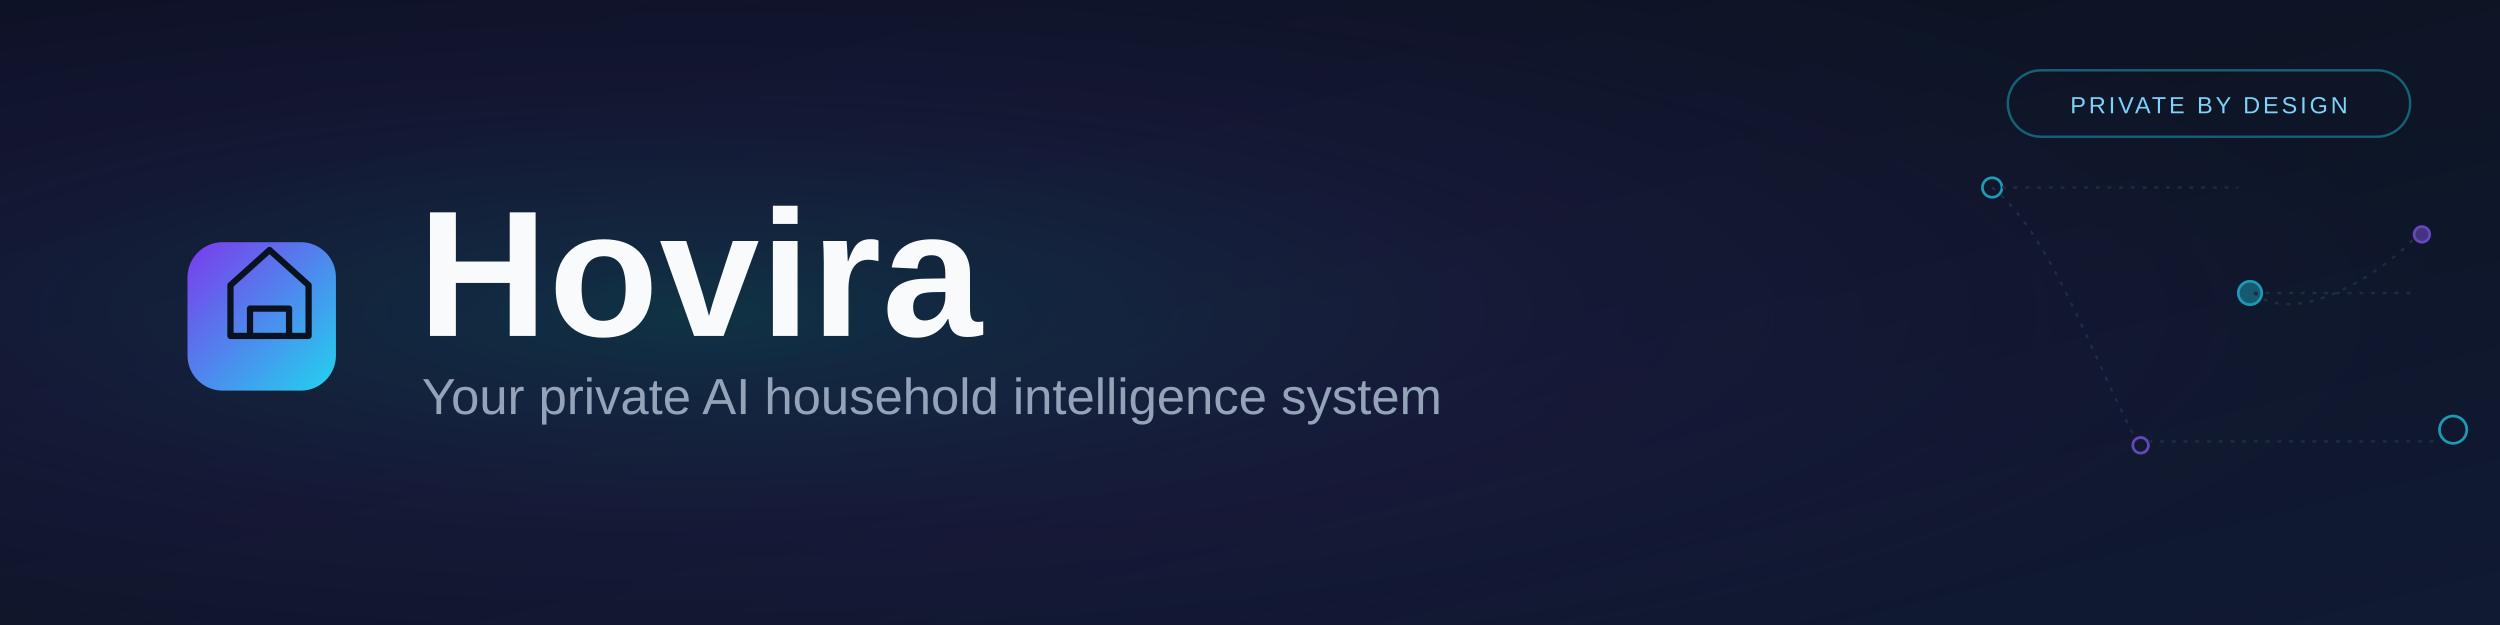
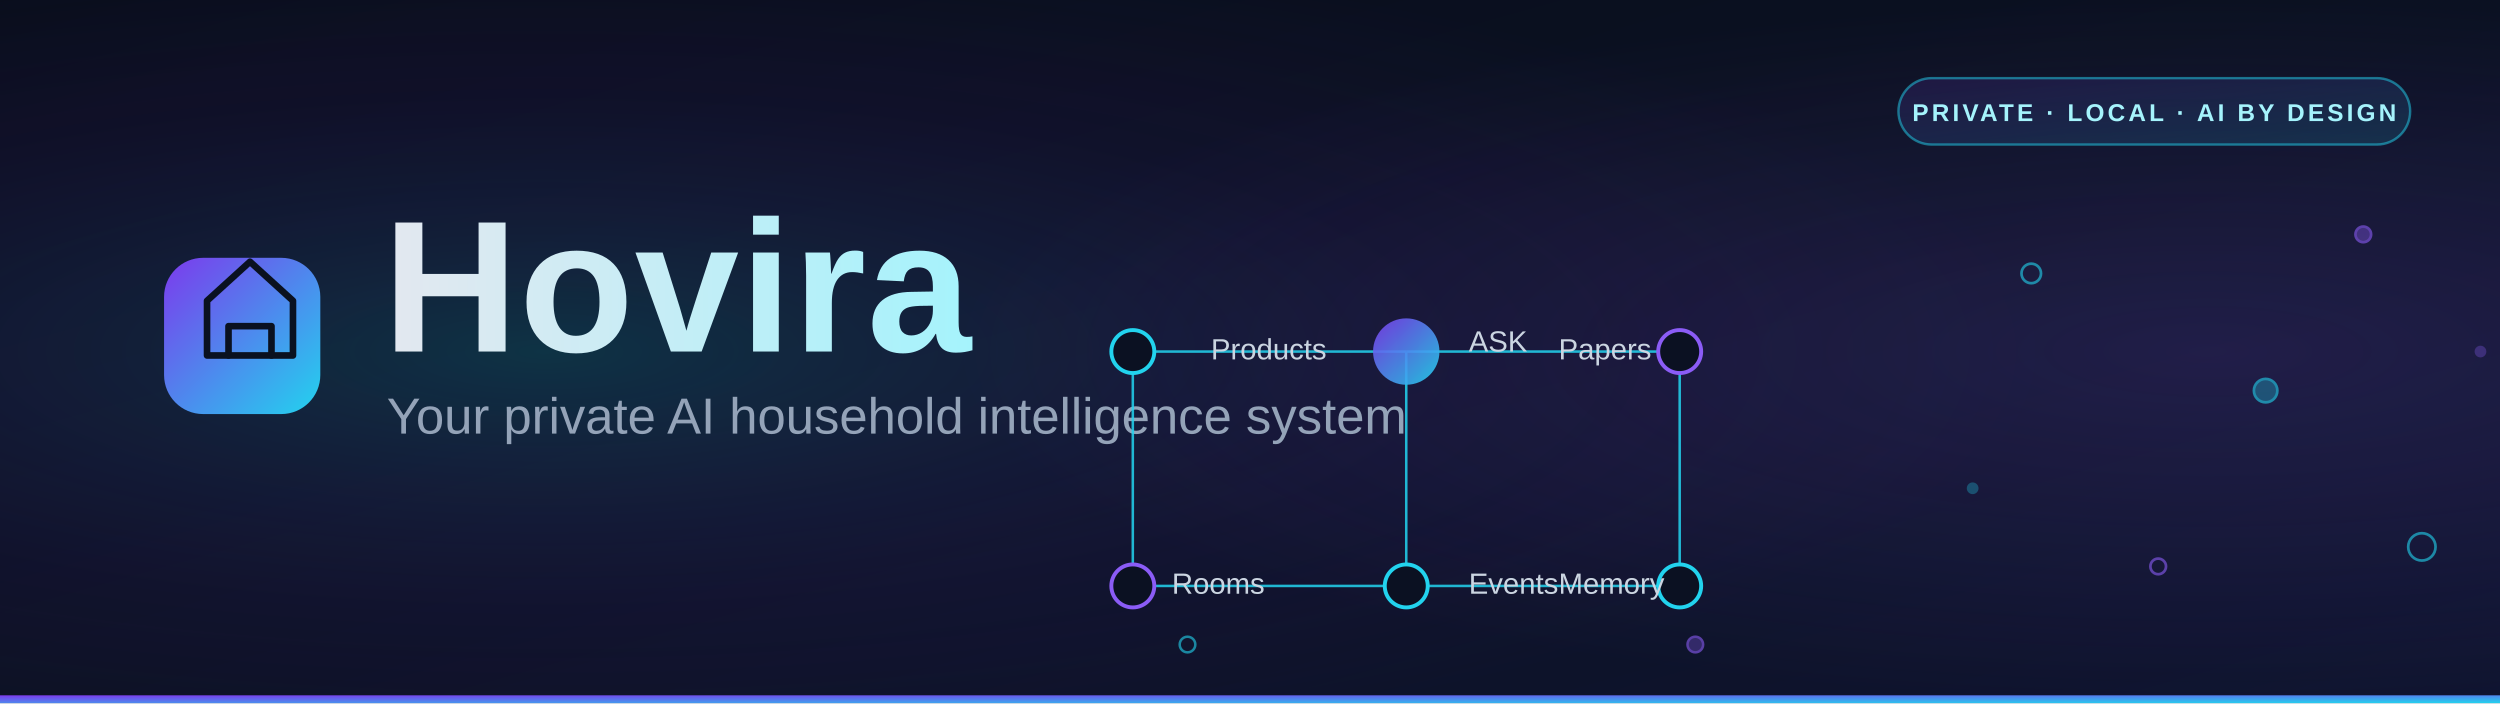
- <svg xmlns="http://www.w3.org/2000/svg" width="1280" height="320" viewBox="0 0 1280 320" role="img" aria-label="Hovira — Your private AI household intelligence system">
+ <svg xmlns="http://www.w3.org/2000/svg" width="1280" height="360" viewBox="0 0 1280 360" role="img" aria-label="Hovira — Your private AI household intelligence system">
  <defs>
    <linearGradient id="bg" x1="0" y1="0" x2="1" y2="1">
-       <stop offset="0" stop-color="#0a1120" />
-       <stop offset="0.55" stop-color="#0d1526" />
-       <stop offset="1" stop-color="#101a33" />
+       <stop offset="0" stop-color="#080d1a" />
+       <stop offset="0.5" stop-color="#0b1122" />
+       <stop offset="1" stop-color="#0f1430" />
    </linearGradient>
-     <radialGradient id="glow" cx="0.28" cy="0.5" r="0.7">
-       <stop offset="0" stop-color="#22d3ee" stop-opacity="0.16" />
-       <stop offset="0.55" stop-color="#7c3aed" stop-opacity="0.07" />
+     <radialGradient id="glowL" cx="0.22" cy="0.5" r="0.6">
+       <stop offset="0" stop-color="#22d3ee" stop-opacity="0.18" />
+       <stop offset="0.6" stop-color="#7c3aed" stop-opacity="0.06" />
      <stop offset="1" stop-color="#7c3aed" stop-opacity="0" />
    </radialGradient>
+     <radialGradient id="glowR" cx="0.88" cy="0.5" r="0.5">
+       <stop offset="0" stop-color="#8b5cf6" stop-opacity="0.16" />
+       <stop offset="1" stop-color="#8b5cf6" stop-opacity="0" />
+     </radialGradient>
+     <linearGradient id="titleGrad" x1="0" y1="0" x2="1" y2="0">
+       <stop offset="0" stop-color="#e2e8f0" />
+       <stop offset="1" stop-color="#a5f3fc" />
+     </linearGradient>
    <linearGradient id="acc" x1="0" y1="0" x2="1" y2="1">
      <stop offset="0" stop-color="#7c3aed" />
      <stop offset="1" stop-color="#22d3ee" />
    </linearGradient>
  </defs>
-   <rect width="1280" height="320" fill="url(#bg)" />
-   <rect width="1280" height="320" fill="url(#glow)" />
-   <rect x="1028" y="36" width="206" height="34" rx="17" fill="none" stroke="#22d3ee" stroke-opacity="0.4" stroke-width="1.25" />
-   <text x="1131" y="58" text-anchor="middle" fill="#7dd3fc" font-family="'Segoe UI', system-ui, -apple-system, Arial, sans-serif" font-size="12" letter-spacing="1.5">PRIVATE BY DESIGN</text>
+   <rect width="1280" height="360" fill="url(#bg)" />
+   <rect width="1280" height="360" fill="url(#glowL)" />
+   <rect width="1280" height="360" fill="url(#glowR)" />
+   <rect x="0" y="356" width="1280" height="4" fill="url(#acc)" />
+   <rect x="972" y="40" width="262" height="34" rx="17" fill="url(#acc)" fill-opacity="0.14" stroke="#22d3ee" stroke-opacity="0.5" stroke-width="1.25" />
+   <text x="1103" y="62" text-anchor="middle" fill="#a5f3fc" font-family="'Segoe UI', system-ui, -apple-system, Arial, sans-serif" font-size="12.5" letter-spacing="1.6" font-weight="600">PRIVATE · LOCAL · AI BY DESIGN</text>
  <g>
-     <rect x="96" y="124" width="76" height="76" rx="18" fill="url(#acc)" />
-     <g stroke="#0a1120" stroke-width="3.2" fill="none" stroke-linejoin="round" stroke-linecap="round">
-       <path d="M118,172 v-26 l20,-18 l20,18 v26 z" />
-       <path d="M128,172 v-14 h20 v14" />
+     <rect x="84" y="132" width="80" height="80" rx="20" fill="url(#acc)" />
+     <g stroke="#0a1120" stroke-width="3.4" fill="none" stroke-linejoin="round" stroke-linecap="round">
+       <path d="M106,182 v-28 l22,-20 l22,20 v28 z" />
+       <path d="M117,182 v-15 h22 v15" />
    </g>
  </g>
-   <text x="214" y="172" fill="#f8fafc" font-family="'Segoe UI', system-ui, -apple-system, Arial, sans-serif" font-size="92" font-weight="700" letter-spacing="0.5">Hovira</text>
-   <text x="216" y="212" fill="#94a3b8" font-family="'Segoe UI', system-ui, -apple-system, Arial, sans-serif" font-size="26">Your private AI household intelligence system</text>
-   <g opacity="0.7">
-     <circle cx="1020" cy="96" r="5" fill="none" stroke="#22d3ee" stroke-width="1.4" />
-     <circle cx="1152" cy="150" r="6" fill="#22d3ee" fill-opacity="0.5" stroke="#22d3ee" stroke-width="1.4" />
-     <circle cx="1096" cy="228" r="4" fill="none" stroke="#8b5cf6" stroke-width="1.4" />
-     <circle cx="1240" cy="120" r="4" fill="#8b5cf6" fill-opacity="0.6" stroke="#8b5cf6" stroke-width="1.4" />
-     <circle cx="1256" cy="220" r="7" fill="none" stroke="#22d3ee" stroke-width="1.4" />
-     <path d="M1025,96 H1146 M1154,150 H1234 M1100,226 H1249 M1020,96 C1050,120 1070,180 1094,226 M1154,150 C1176,168 1220,140 1238,120" stroke="#24344f" stroke-width="1.2" fill="none" stroke-dasharray="2 4" />
+   <text x="196" y="180" fill="url(#titleGrad)" font-family="'Segoe UI', system-ui, -apple-system, Arial, sans-serif" font-size="96" font-weight="700" letter-spacing="0.5">Hovira</text>
+   <text x="198" y="222" fill="#94a3b8" font-family="'Segoe UI', system-ui, -apple-system, Arial, sans-serif" font-size="26">Your private AI household intelligence system</text>
+   <g stroke="#22d3ee" stroke-width="1.3" fill="none" opacity="0.85">
+     <line x1="580" y1="300" x2="720" y2="300" />
+     <line x1="720" y1="300" x2="860" y2="300" />
+     <line x1="720" y1="300" x2="720" y2="180" />
+     <line x1="720" y1="180" x2="580" y2="180" />
+     <line x1="720" y1="180" x2="860" y2="180" />
+     <line x1="580" y1="180" x2="580" y2="300" />
+     <line x1="860" y1="180" x2="860" y2="300" />
+   </g>
+   <circle cx="580" cy="180" r="11" fill="#0b1122" stroke="#22d3ee" stroke-width="2" />
+   <circle cx="720" cy="180" r="17" fill="url(#acc)" fill-opacity="0.9" />
+   <circle cx="860" cy="180" r="11" fill="#0b1122" stroke="#8b5cf6" stroke-width="2" />
+   <circle cx="580" cy="300" r="11" fill="#0b1122" stroke="#8b5cf6" stroke-width="2" />
+   <circle cx="720" cy="300" r="11" fill="#0b1122" stroke="#22d3ee" stroke-width="2" />
+   <circle cx="860" cy="300" r="11" fill="#0b1122" stroke="#22d3ee" stroke-width="2" />
+   <g font-family="'Segoe UI', system-ui, -apple-system, Arial, sans-serif" font-size="15" fill="#cbd5e1">
+     <text x="620" y="184">Products</text>
+     <text x="752" y="180">ASK</text>
+     <text x="798" y="184">Papers</text>
+     <text x="600" y="304">Rooms</text>
+     <text x="752" y="304">Events</text>
+     <text x="798" y="304">Memory</text>
+   </g>
+   <g opacity="0.6">
+     <circle cx="1040" cy="140" r="5" fill="none" stroke="#22d3ee" stroke-width="1.4" />
+     <circle cx="1160" cy="200" r="6" fill="#22d3ee" fill-opacity="0.5" stroke="#22d3ee" stroke-width="1.4" />
+     <circle cx="1105" cy="290" r="4" fill="none" stroke="#8b5cf6" stroke-width="1.4" />
+     <circle cx="1210" cy="120" r="4" fill="#8b5cf6" fill-opacity="0.6" stroke="#8b5cf6" stroke-width="1.4" />
+     <circle cx="608" cy="330" r="4" fill="none" stroke="#22d3ee" stroke-width="1.3" />
+     <circle cx="868" cy="330" r="4" fill="#8b5cf6" fill-opacity="0.5" stroke="#8b5cf6" stroke-width="1.3" />
+     <circle cx="1240" cy="280" r="7" fill="none" stroke="#22d3ee" stroke-width="1.4" />
+     <circle cx="1010" cy="250" r="3" fill="#22d3ee" fill-opacity="0.5" />
+     <circle cx="1270" cy="180" r="3" fill="#8b5cf6" fill-opacity="0.5" />
  </g>
</svg>
